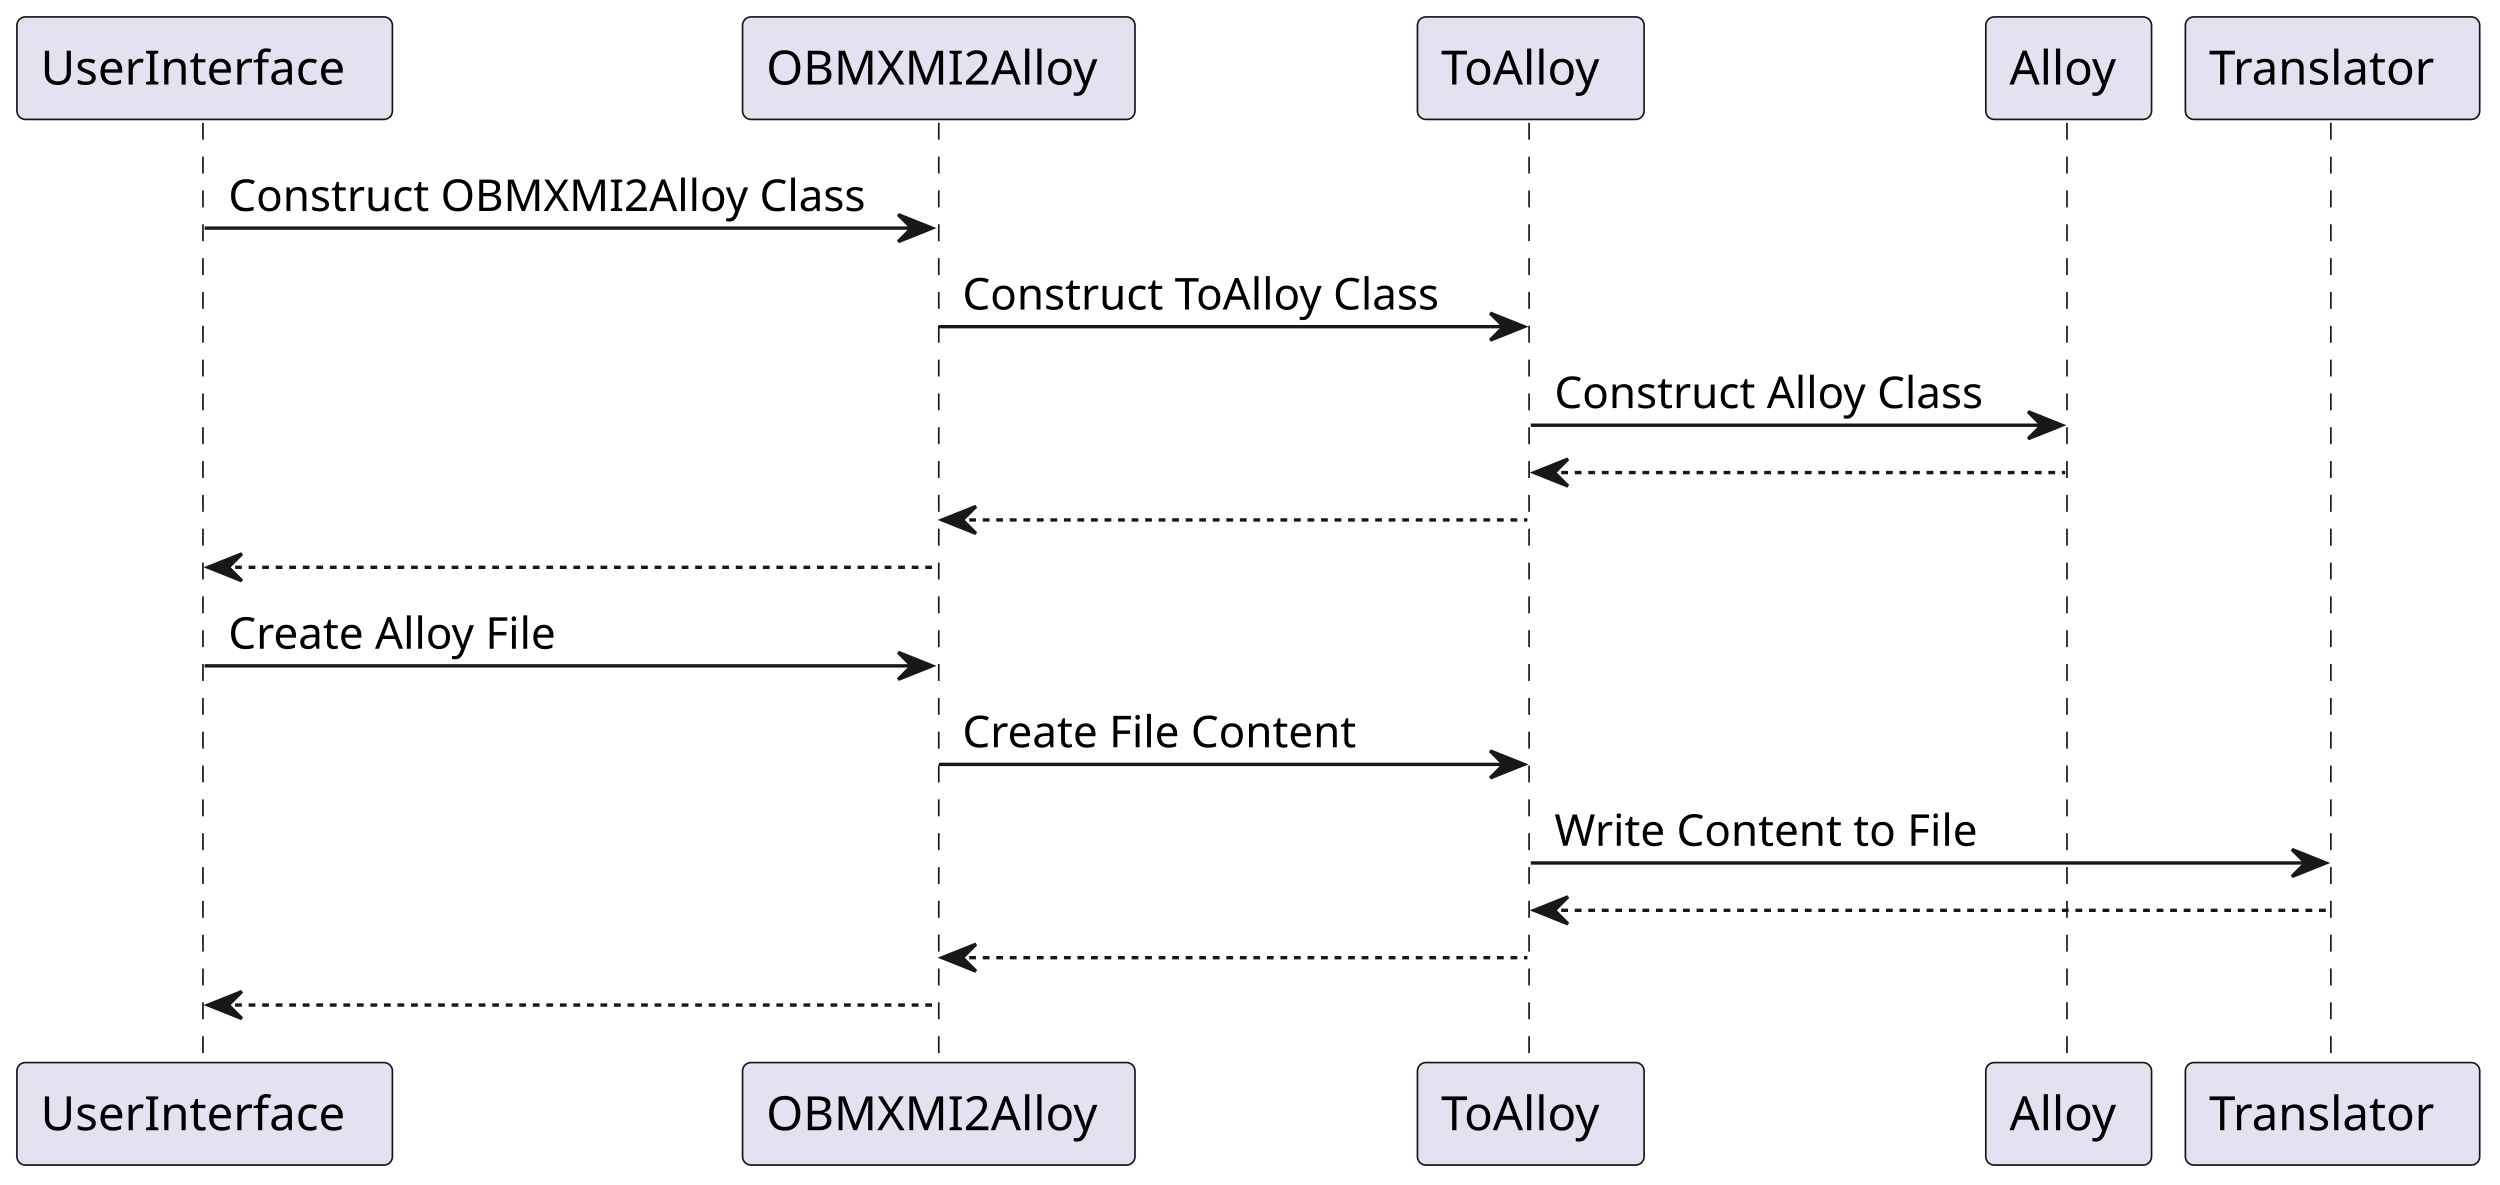
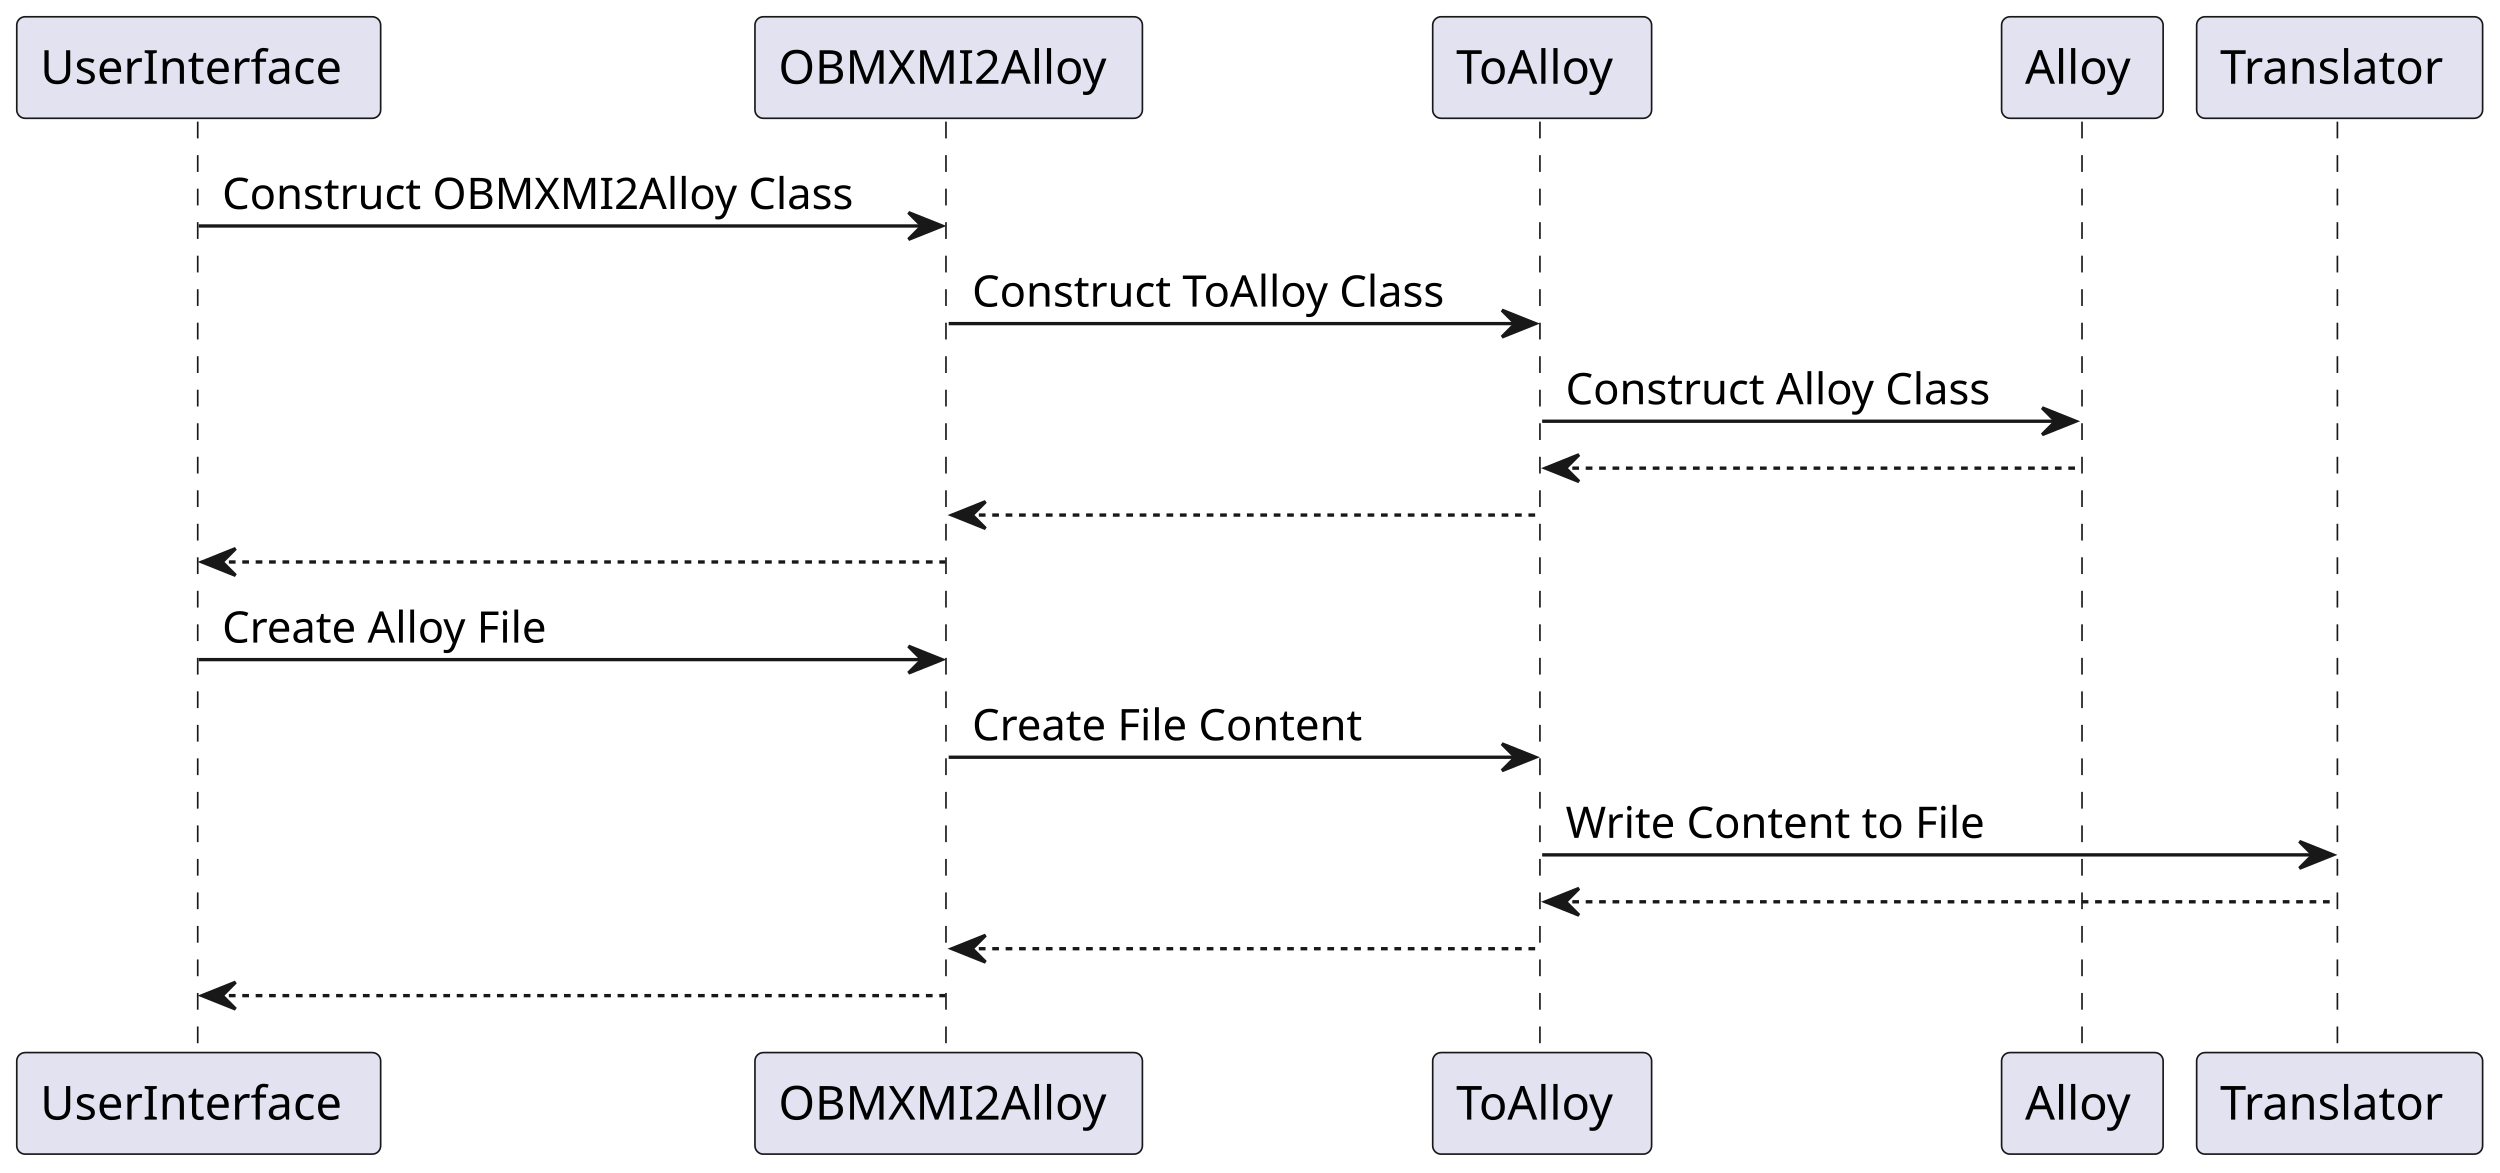
- <svg xmlns="http://www.w3.org/2000/svg" xmlns:xlink="http://www.w3.org/1999/xlink" contentStyleType="text/css" height="350px" preserveAspectRatio="none" style="width:739px;height:350px;background:#FFFFFF;" version="1.1" viewBox="0 0 739 350" width="739px" zoomAndPan="magnify">
+ <svg xmlns="http://www.w3.org/2000/svg" xmlns:xlink="http://www.w3.org/1999/xlink" contentStyleType="text/css" height="350px" preserveAspectRatio="none" style="width:746px;height:350px;background:#FFFFFF;" version="1.1" viewBox="0 0 746 350" width="746px" zoomAndPan="magnify">
  <defs />
  <g>
-     <line style="stroke:#181818;stroke-width:0.5;stroke-dasharray:5.0,5.0;" x1="60" x2="60" y1="36.297" y2="315.094" />
-     <line style="stroke:#181818;stroke-width:0.5;stroke-dasharray:5.0,5.0;" x1="277.5" x2="277.5" y1="36.297" y2="315.094" />
-     <line style="stroke:#181818;stroke-width:0.5;stroke-dasharray:5.0,5.0;" x1="452" x2="452" y1="36.297" y2="315.094" />
-     <line style="stroke:#181818;stroke-width:0.5;stroke-dasharray:5.0,5.0;" x1="611" x2="611" y1="36.297" y2="315.094" />
-     <line style="stroke:#181818;stroke-width:0.5;stroke-dasharray:5.0,5.0;" x1="689" x2="689" y1="36.297" y2="315.094" />
+     <line style="stroke:#181818;stroke-width:0.5;stroke-dasharray:5.0,5.0;" x1="59" x2="59" y1="36.297" y2="315.094" />
+     <line style="stroke:#181818;stroke-width:0.5;stroke-dasharray:5.0,5.0;" x1="282.279" x2="282.279" y1="36.297" y2="315.094" />
+     <line style="stroke:#181818;stroke-width:0.5;stroke-dasharray:5.0,5.0;" x1="459.518" x2="459.518" y1="36.297" y2="315.094" />
+     <line style="stroke:#181818;stroke-width:0.5;stroke-dasharray:5.0,5.0;" x1="621.274" x2="621.274" y1="36.297" y2="315.094" />
+     <line style="stroke:#181818;stroke-width:0.5;stroke-dasharray:5.0,5.0;" x1="697.481" x2="697.481" y1="36.297" y2="315.094" />
    <a href="https://ontological-behavior-modeling.github.io/tester/edu/gatech/gtri/obm/translator/alloy/userinterface/UserInterface.html" target="_top" title="https://ontological-behavior-modeling.github.io/tester/edu/gatech/gtri/obm/translator/alloy/userinterface/UserInterface.html" xlink:actuate="onRequest" xlink:href="https://ontological-behavior-modeling.github.io/tester/edu/gatech/gtri/obm/translator/alloy/userinterface/UserInterface.html" xlink:show="new" xlink:title="https://ontological-behavior-modeling.github.io/tester/edu/gatech/gtri/obm/translator/alloy/userinterface/UserInterface.html" xlink:type="simple">
-       <rect fill="#E2E2F0" height="30.297" rx="2.5" ry="2.5" style="stroke:#181818;stroke-width:0.5;" width="111" x="5" y="5" />
-       <text fill="#000000" font-family="sans-serif" font-size="14" lengthAdjust="spacing" textLength="97" x="12" y="24.995">UserInterface</text>
-       <rect fill="#E2E2F0" height="30.297" rx="2.5" ry="2.5" style="stroke:#181818;stroke-width:0.5;" width="111" x="5" y="314.094" />
-       <text fill="#000000" font-family="sans-serif" font-size="14" lengthAdjust="spacing" textLength="97" x="12" y="334.089">UserInterface</text>
+       <rect fill="#E2E2F0" height="30.297" rx="2.5" ry="2.5" style="stroke:#181818;stroke-width:0.5;" width="108.589" x="5" y="5" />
+       <text fill="#000000" font-family="sans-serif" font-size="14" lengthAdjust="spacing" textLength="94.589" x="12" y="24.995">UserInterface</text>
+       <rect fill="#E2E2F0" height="30.297" rx="2.5" ry="2.5" style="stroke:#181818;stroke-width:0.5;" width="108.589" x="5" y="314.094" />
+       <text fill="#000000" font-family="sans-serif" font-size="14" lengthAdjust="spacing" textLength="94.589" x="12" y="334.089">UserInterface</text>
    </a>
    <a href="https://ontological-behavior-modeling.github.io/tester/edu/gatech/gtri/obm/translator/alloy/fromxmi/OBMXMI2Alloy.html" target="_top" title="https://ontological-behavior-modeling.github.io/tester/edu/gatech/gtri/obm/translator/alloy/fromxmi/OBMXMI2Alloy.html" xlink:actuate="onRequest" xlink:href="https://ontological-behavior-modeling.github.io/tester/edu/gatech/gtri/obm/translator/alloy/fromxmi/OBMXMI2Alloy.html" xlink:show="new" xlink:title="https://ontological-behavior-modeling.github.io/tester/edu/gatech/gtri/obm/translator/alloy/fromxmi/OBMXMI2Alloy.html" xlink:type="simple">
-       <rect fill="#E2E2F0" height="30.297" rx="2.5" ry="2.5" style="stroke:#181818;stroke-width:0.5;" width="116" x="219.5" y="5" />
-       <text fill="#000000" font-family="sans-serif" font-size="14" lengthAdjust="spacing" textLength="102" x="226.5" y="24.995">OBMXMI2Alloy</text>
-       <rect fill="#E2E2F0" height="30.297" rx="2.5" ry="2.5" style="stroke:#181818;stroke-width:0.5;" width="116" x="219.5" y="314.094" />
-       <text fill="#000000" font-family="sans-serif" font-size="14" lengthAdjust="spacing" textLength="102" x="226.5" y="334.089">OBMXMI2Alloy</text>
+       <rect fill="#E2E2F0" height="30.297" rx="2.5" ry="2.5" style="stroke:#181818;stroke-width:0.5;" width="115.616" x="225.279" y="5" />
+       <text fill="#000000" font-family="sans-serif" font-size="14" lengthAdjust="spacing" textLength="101.616" x="232.279" y="24.995">OBMXMI2Alloy</text>
+       <rect fill="#E2E2F0" height="30.297" rx="2.5" ry="2.5" style="stroke:#181818;stroke-width:0.5;" width="115.616" x="225.279" y="314.094" />
+       <text fill="#000000" font-family="sans-serif" font-size="14" lengthAdjust="spacing" textLength="101.616" x="232.279" y="334.089">OBMXMI2Alloy</text>
    </a>
    <a href="https://ontological-behavior-modeling.github.io/tester/edu/gatech/gtri/obm/translator/alloy/fromxmi/ToAlloy.html" target="_top" title="https://ontological-behavior-modeling.github.io/tester/edu/gatech/gtri/obm/translator/alloy/fromxmi/ToAlloy.html" xlink:actuate="onRequest" xlink:href="https://ontological-behavior-modeling.github.io/tester/edu/gatech/gtri/obm/translator/alloy/fromxmi/ToAlloy.html" xlink:show="new" xlink:title="https://ontological-behavior-modeling.github.io/tester/edu/gatech/gtri/obm/translator/alloy/fromxmi/ToAlloy.html" xlink:type="simple">
-       <rect fill="#E2E2F0" height="30.297" rx="2.5" ry="2.5" style="stroke:#181818;stroke-width:0.5;" width="67" x="419" y="5" />
-       <text fill="#000000" font-family="sans-serif" font-size="14" lengthAdjust="spacing" textLength="53" x="426" y="24.995">ToAlloy</text>
-       <rect fill="#E2E2F0" height="30.297" rx="2.5" ry="2.5" style="stroke:#181818;stroke-width:0.5;" width="67" x="419" y="314.094" />
-       <text fill="#000000" font-family="sans-serif" font-size="14" lengthAdjust="spacing" textLength="53" x="426" y="334.089">ToAlloy</text>
+       <rect fill="#E2E2F0" height="30.297" rx="2.5" ry="2.5" style="stroke:#181818;stroke-width:0.5;" width="65.324" x="427.518" y="5" />
+       <text fill="#000000" font-family="sans-serif" font-size="14" lengthAdjust="spacing" textLength="51.324" x="434.518" y="24.995">ToAlloy</text>
+       <rect fill="#E2E2F0" height="30.297" rx="2.5" ry="2.5" style="stroke:#181818;stroke-width:0.5;" width="65.324" x="427.518" y="314.094" />
+       <text fill="#000000" font-family="sans-serif" font-size="14" lengthAdjust="spacing" textLength="51.324" x="434.518" y="334.089">ToAlloy</text>
    </a>
    <a href="https://ontological-behavior-modeling.github.io/tester/edu/gatech/gtri/obm/translator/alloy/Alloy.html" target="_top" title="https://ontological-behavior-modeling.github.io/tester/edu/gatech/gtri/obm/translator/alloy/Alloy.html" xlink:actuate="onRequest" xlink:href="https://ontological-behavior-modeling.github.io/tester/edu/gatech/gtri/obm/translator/alloy/Alloy.html" xlink:show="new" xlink:title="https://ontological-behavior-modeling.github.io/tester/edu/gatech/gtri/obm/translator/alloy/Alloy.html" xlink:type="simple">
-       <rect fill="#E2E2F0" height="30.297" rx="2.5" ry="2.5" style="stroke:#181818;stroke-width:0.5;" width="49" x="587" y="5" />
-       <text fill="#000000" font-family="sans-serif" font-size="14" lengthAdjust="spacing" textLength="35" x="594" y="24.995">Alloy</text>
-       <rect fill="#E2E2F0" height="30.297" rx="2.5" ry="2.5" style="stroke:#181818;stroke-width:0.5;" width="49" x="587" y="314.094" />
-       <text fill="#000000" font-family="sans-serif" font-size="14" lengthAdjust="spacing" textLength="35" x="594" y="334.089">Alloy</text>
+       <rect fill="#E2E2F0" height="30.297" rx="2.5" ry="2.5" style="stroke:#181818;stroke-width:0.5;" width="48.207" x="597.274" y="5" />
+       <text fill="#000000" font-family="sans-serif" font-size="14" lengthAdjust="spacing" textLength="34.207" x="604.274" y="24.995">Alloy</text>
+       <rect fill="#E2E2F0" height="30.297" rx="2.5" ry="2.5" style="stroke:#181818;stroke-width:0.5;" width="48.207" x="597.274" y="314.094" />
+       <text fill="#000000" font-family="sans-serif" font-size="14" lengthAdjust="spacing" textLength="34.207" x="604.274" y="334.089">Alloy</text>
    </a>
    <a href="https://ontological-behavior-modeling.github.io/tester/edu/gatech/gtri/obm/translator/alloy/fromxmi/Translator.html" target="_top" title="https://ontological-behavior-modeling.github.io/tester/edu/gatech/gtri/obm/translator/alloy/fromxmi/Translator.html" xlink:actuate="onRequest" xlink:href="https://ontological-behavior-modeling.github.io/tester/edu/gatech/gtri/obm/translator/alloy/fromxmi/Translator.html" xlink:show="new" xlink:title="https://ontological-behavior-modeling.github.io/tester/edu/gatech/gtri/obm/translator/alloy/fromxmi/Translator.html" xlink:type="simple">
-       <rect fill="#E2E2F0" height="30.297" rx="2.5" ry="2.5" style="stroke:#181818;stroke-width:0.5;" width="87" x="646" y="5" />
-       <text fill="#000000" font-family="sans-serif" font-size="14" lengthAdjust="spacing" textLength="73" x="653" y="24.995">Translator</text>
-       <rect fill="#E2E2F0" height="30.297" rx="2.5" ry="2.5" style="stroke:#181818;stroke-width:0.5;" width="87" x="646" y="314.094" />
-       <text fill="#000000" font-family="sans-serif" font-size="14" lengthAdjust="spacing" textLength="73" x="653" y="334.089">Translator</text>
+       <rect fill="#E2E2F0" height="30.297" rx="2.5" ry="2.5" style="stroke:#181818;stroke-width:0.5;" width="85.333" x="655.481" y="5" />
+       <text fill="#000000" font-family="sans-serif" font-size="14" lengthAdjust="spacing" textLength="71.333" x="662.481" y="24.995">Translator</text>
+       <rect fill="#E2E2F0" height="30.297" rx="2.5" ry="2.5" style="stroke:#181818;stroke-width:0.5;" width="85.333" x="655.481" y="314.094" />
+       <text fill="#000000" font-family="sans-serif" font-size="14" lengthAdjust="spacing" textLength="71.333" x="662.481" y="334.089">Translator</text>
    </a>
    <a href="https://ontological-behavior-modeling.github.io/tester/edu/gatech/gtri/obm/translator/alloy/fromxmi/OBMXMI2Alloy.html#%3Cinit%3E(java.lang.String)" target="_top" title="https://ontological-behavior-modeling.github.io/tester/edu/gatech/gtri/obm/translator/alloy/fromxmi/OBMXMI2Alloy.html#%3Cinit%3E(java.lang.String)" xlink:actuate="onRequest" xlink:href="https://ontological-behavior-modeling.github.io/tester/edu/gatech/gtri/obm/translator/alloy/fromxmi/OBMXMI2Alloy.html#%3Cinit%3E(java.lang.String)" xlink:show="new" xlink:title="https://ontological-behavior-modeling.github.io/tester/edu/gatech/gtri/obm/translator/alloy/fromxmi/OBMXMI2Alloy.html#%3Cinit%3E(java.lang.String)" xlink:type="simple">
-       <polygon fill="#181818" points="265.5,63.43,275.5,67.43,265.5,71.43,269.5,67.43" style="stroke:#181818;stroke-width:1.0;" />
-       <line style="stroke:#181818;stroke-width:1.0;" x1="60.5" x2="271.5" y1="67.43" y2="67.43" />
-       <text fill="#000000" font-family="sans-serif" font-size="13" lengthAdjust="spacing" textLength="193" x="67.5" y="62.364">Construct OBMXMI2Alloy Class</text>
+       <polygon fill="#181818" points="271.087,63.43,281.087,67.43,271.087,71.43,275.087,67.43" style="stroke:#181818;stroke-width:1.0;" />
+       <line style="stroke:#181818;stroke-width:1.0;" x1="59.294" x2="277.087" y1="67.43" y2="67.43" />
+       <text fill="#000000" font-family="sans-serif" font-size="13" lengthAdjust="spacing" textLength="199.792" x="66.294" y="62.364">Construct OBMXMI2Alloy Class</text>
    </a>
    <a href="https://ontological-behavior-modeling.github.io/tester/edu/gatech/gtri/obm/translator/alloy/fromxmi/ToAlloy.html#%3Cinit%3E(java.lang.String)" target="_top" title="https://ontological-behavior-modeling.github.io/tester/edu/gatech/gtri/obm/translator/alloy/fromxmi/ToAlloy.html#%3Cinit%3E(java.lang.String)" xlink:actuate="onRequest" xlink:href="https://ontological-behavior-modeling.github.io/tester/edu/gatech/gtri/obm/translator/alloy/fromxmi/ToAlloy.html#%3Cinit%3E(java.lang.String)" xlink:show="new" xlink:title="https://ontological-behavior-modeling.github.io/tester/edu/gatech/gtri/obm/translator/alloy/fromxmi/ToAlloy.html#%3Cinit%3E(java.lang.String)" xlink:type="simple">
-       <polygon fill="#181818" points="440.5,92.562,450.5,96.562,440.5,100.562,444.5,96.562" style="stroke:#181818;stroke-width:1.0;" />
-       <line style="stroke:#181818;stroke-width:1.0;" x1="277.5" x2="446.5" y1="96.562" y2="96.562" />
-       <text fill="#000000" font-family="sans-serif" font-size="13" lengthAdjust="spacing" textLength="151" x="284.5" y="91.497">Construct ToAlloy Class</text>
+       <polygon fill="#181818" points="448.18,92.562,458.18,96.562,448.18,100.562,452.18,96.562" style="stroke:#181818;stroke-width:1.0;" />
+       <line style="stroke:#181818;stroke-width:1.0;" x1="283.087" x2="454.18" y1="96.562" y2="96.562" />
+       <text fill="#000000" font-family="sans-serif" font-size="13" lengthAdjust="spacing" textLength="153.093" x="290.087" y="91.497">Construct ToAlloy Class</text>
    </a>
    <a href="https://ontological-behavior-modeling.github.io/tester/edu/gatech/gtri/obm/translator/alloy/Alloy.html#%3Cinit%3E(java.lang.String)" target="_top" title="https://ontological-behavior-modeling.github.io/tester/edu/gatech/gtri/obm/translator/alloy/Alloy.html#%3Cinit%3E(java.lang.String)" xlink:actuate="onRequest" xlink:href="https://ontological-behavior-modeling.github.io/tester/edu/gatech/gtri/obm/translator/alloy/Alloy.html#%3Cinit%3E(java.lang.String)" xlink:show="new" xlink:title="https://ontological-behavior-modeling.github.io/tester/edu/gatech/gtri/obm/translator/alloy/Alloy.html#%3Cinit%3E(java.lang.String)" xlink:type="simple">
-       <polygon fill="#181818" points="599.5,121.695,609.5,125.695,599.5,129.695,603.5,125.695" style="stroke:#181818;stroke-width:1.0;" />
-       <line style="stroke:#181818;stroke-width:1.0;" x1="452.5" x2="605.5" y1="125.695" y2="125.695" />
-       <text fill="#000000" font-family="sans-serif" font-size="13" lengthAdjust="spacing" textLength="135" x="459.5" y="120.629">Construct Alloy Class</text>
+       <polygon fill="#181818" points="609.378,121.695,619.378,125.695,609.378,129.695,613.378,125.695" style="stroke:#181818;stroke-width:1.0;" />
+       <line style="stroke:#181818;stroke-width:1.0;" x1="460.18" x2="615.378" y1="125.695" y2="125.695" />
+       <text fill="#000000" font-family="sans-serif" font-size="13" lengthAdjust="spacing" textLength="137.198" x="467.18" y="120.629">Construct Alloy Class</text>
    </a>
-     <polygon fill="#181818" points="463.5,135.695,453.5,139.695,463.5,143.695,459.5,139.695" style="stroke:#181818;stroke-width:1.0;" />
-     <line style="stroke:#181818;stroke-width:1.0;stroke-dasharray:2.0,2.0;" x1="457.5" x2="610.5" y1="139.695" y2="139.695" />
-     <polygon fill="#181818" points="288.5,149.695,278.5,153.695,288.5,157.695,284.5,153.695" style="stroke:#181818;stroke-width:1.0;" />
-     <line style="stroke:#181818;stroke-width:1.0;stroke-dasharray:2.0,2.0;" x1="282.5" x2="451.5" y1="153.695" y2="153.695" />
-     <polygon fill="#181818" points="71.5,163.695,61.5,167.695,71.5,171.695,67.5,167.695" style="stroke:#181818;stroke-width:1.0;" />
-     <line style="stroke:#181818;stroke-width:1.0;stroke-dasharray:2.0,2.0;" x1="65.5" x2="276.5" y1="167.695" y2="167.695" />
+     <polygon fill="#181818" points="471.18,135.695,461.18,139.695,471.18,143.695,467.18,139.695" style="stroke:#181818;stroke-width:1.0;" />
+     <line style="stroke:#181818;stroke-width:1.0;stroke-dasharray:2.0,2.0;" x1="465.18" x2="620.378" y1="139.695" y2="139.695" />
+     <polygon fill="#181818" points="294.087,149.695,284.087,153.695,294.087,157.695,290.087,153.695" style="stroke:#181818;stroke-width:1.0;" />
+     <line style="stroke:#181818;stroke-width:1.0;stroke-dasharray:2.0,2.0;" x1="288.087" x2="459.18" y1="153.695" y2="153.695" />
+     <polygon fill="#181818" points="70.294,163.695,60.294,167.695,70.294,171.695,66.294,167.695" style="stroke:#181818;stroke-width:1.0;" />
+     <line style="stroke:#181818;stroke-width:1.0;stroke-dasharray:2.0,2.0;" x1="64.294" x2="282.087" y1="167.695" y2="167.695" />
    <a href="https://ontological-behavior-modeling.github.io/tester/edu/gatech/gtri/obm/translator/alloy/fromxmi/OBMXMI2Alloy.html#createAlloyFile(java.io.File,java.lang.String,java.io.File)" target="_top" title="https://ontological-behavior-modeling.github.io/tester/edu/gatech/gtri/obm/translator/alloy/fromxmi/OBMXMI2Alloy.html#createAlloyFile(java.io.File,java.lang.String,java.io.File)" xlink:actuate="onRequest" xlink:href="https://ontological-behavior-modeling.github.io/tester/edu/gatech/gtri/obm/translator/alloy/fromxmi/OBMXMI2Alloy.html#createAlloyFile(java.io.File,java.lang.String,java.io.File)" xlink:show="new" xlink:title="https://ontological-behavior-modeling.github.io/tester/edu/gatech/gtri/obm/translator/alloy/fromxmi/OBMXMI2Alloy.html#createAlloyFile(java.io.File,java.lang.String,java.io.File)" xlink:type="simple">
-       <polygon fill="#181818" points="265.5,192.828,275.5,196.828,265.5,200.828,269.5,196.828" style="stroke:#181818;stroke-width:1.0;" />
-       <line style="stroke:#181818;stroke-width:1.0;" x1="60.5" x2="271.5" y1="196.828" y2="196.828" />
-       <text fill="#000000" font-family="sans-serif" font-size="13" lengthAdjust="spacing" textLength="103" x="67.5" y="191.762">Create Alloy File</text>
+       <polygon fill="#181818" points="271.087,192.828,281.087,196.828,271.087,200.828,275.087,196.828" style="stroke:#181818;stroke-width:1.0;" />
+       <line style="stroke:#181818;stroke-width:1.0;" x1="59.294" x2="277.087" y1="196.828" y2="196.828" />
+       <text fill="#000000" font-family="sans-serif" font-size="13" lengthAdjust="spacing" textLength="106.209" x="66.294" y="191.762">Create Alloy File</text>
    </a>
    <a href="https://ontological-behavior-modeling.github.io/tester/edu/gatech/gtri/obm/translator/alloy/fromxmi/ToAlloy.html#createAlloyFile(java.io.File,java.util.Set)" target="_top" title="https://ontological-behavior-modeling.github.io/tester/edu/gatech/gtri/obm/translator/alloy/fromxmi/ToAlloy.html#createAlloyFile(java.io.File,java.util.Set)" xlink:actuate="onRequest" xlink:href="https://ontological-behavior-modeling.github.io/tester/edu/gatech/gtri/obm/translator/alloy/fromxmi/ToAlloy.html#createAlloyFile(java.io.File,java.util.Set)" xlink:show="new" xlink:title="https://ontological-behavior-modeling.github.io/tester/edu/gatech/gtri/obm/translator/alloy/fromxmi/ToAlloy.html#createAlloyFile(java.io.File,java.util.Set)" xlink:type="simple">
-       <polygon fill="#181818" points="440.5,221.961,450.5,225.961,440.5,229.961,444.5,225.961" style="stroke:#181818;stroke-width:1.0;" />
-       <line style="stroke:#181818;stroke-width:1.0;" x1="277.5" x2="446.5" y1="225.961" y2="225.961" />
-       <text fill="#000000" font-family="sans-serif" font-size="13" lengthAdjust="spacing" textLength="123" x="284.5" y="220.895">Create File Content</text>
+       <polygon fill="#181818" points="448.18,221.961,458.18,225.961,448.18,229.961,452.18,225.961" style="stroke:#181818;stroke-width:1.0;" />
+       <line style="stroke:#181818;stroke-width:1.0;" x1="283.087" x2="454.18" y1="225.961" y2="225.961" />
+       <text fill="#000000" font-family="sans-serif" font-size="13" lengthAdjust="spacing" textLength="126.147" x="290.087" y="220.895">Create File Content</text>
    </a>
    <a href="https://ontological-behavior-modeling.github.io/tester/edu/gatech/gtri/obm/translator/alloy/fromxmi/Translator.html#generateAlsFileContents(edu.gatech.gtri.obm.translator.alloy.tofile.AlloyModule,java.lang.String)" target="_top" title="https://ontological-behavior-modeling.github.io/tester/edu/gatech/gtri/obm/translator/alloy/fromxmi/Translator.html#generateAlsFileContents(edu.gatech.gtri.obm.translator.alloy.tofile.AlloyModule,java.lang.String)" xlink:actuate="onRequest" xlink:href="https://ontological-behavior-modeling.github.io/tester/edu/gatech/gtri/obm/translator/alloy/fromxmi/Translator.html#generateAlsFileContents(edu.gatech.gtri.obm.translator.alloy.tofile.AlloyModule,java.lang.String)" xlink:show="new" xlink:title="https://ontological-behavior-modeling.github.io/tester/edu/gatech/gtri/obm/translator/alloy/fromxmi/Translator.html#generateAlsFileContents(edu.gatech.gtri.obm.translator.alloy.tofile.AlloyModule,java.lang.String)" xlink:type="simple">
-       <polygon fill="#181818" points="677.5,251.094,687.5,255.094,677.5,259.094,681.5,255.094" style="stroke:#181818;stroke-width:1.0;" />
-       <line style="stroke:#181818;stroke-width:1.0;" x1="452.5" x2="683.5" y1="255.094" y2="255.094" />
-       <text fill="#000000" font-family="sans-serif" font-size="13" lengthAdjust="spacing" textLength="131" x="459.5" y="250.028">Write Content to File</text>
+       <polygon fill="#181818" points="686.148,251.094,696.148,255.094,686.148,259.094,690.148,255.094" style="stroke:#181818;stroke-width:1.0;" />
+       <line style="stroke:#181818;stroke-width:1.0;" x1="460.18" x2="692.148" y1="255.094" y2="255.094" />
+       <text fill="#000000" font-family="sans-serif" font-size="13" lengthAdjust="spacing" textLength="134.754" x="467.18" y="250.028">Write Content to File</text>
    </a>
-     <polygon fill="#181818" points="463.5,265.094,453.5,269.094,463.5,273.094,459.5,269.094" style="stroke:#181818;stroke-width:1.0;" />
-     <line style="stroke:#181818;stroke-width:1.0;stroke-dasharray:2.0,2.0;" x1="457.5" x2="688.5" y1="269.094" y2="269.094" />
-     <polygon fill="#181818" points="288.5,279.094,278.5,283.094,288.5,287.094,284.5,283.094" style="stroke:#181818;stroke-width:1.0;" />
-     <line style="stroke:#181818;stroke-width:1.0;stroke-dasharray:2.0,2.0;" x1="282.5" x2="451.5" y1="283.094" y2="283.094" />
-     <polygon fill="#181818" points="71.5,293.094,61.5,297.094,71.5,301.094,67.5,297.094" style="stroke:#181818;stroke-width:1.0;" />
-     <line style="stroke:#181818;stroke-width:1.0;stroke-dasharray:2.0,2.0;" x1="65.5" x2="276.5" y1="297.094" y2="297.094" />
+     <polygon fill="#181818" points="471.18,265.094,461.18,269.094,471.18,273.094,467.18,269.094" style="stroke:#181818;stroke-width:1.0;" />
+     <line style="stroke:#181818;stroke-width:1.0;stroke-dasharray:2.0,2.0;" x1="465.18" x2="697.148" y1="269.094" y2="269.094" />
+     <polygon fill="#181818" points="294.087,279.094,284.087,283.094,294.087,287.094,290.087,283.094" style="stroke:#181818;stroke-width:1.0;" />
+     <line style="stroke:#181818;stroke-width:1.0;stroke-dasharray:2.0,2.0;" x1="288.087" x2="459.18" y1="283.094" y2="283.094" />
+     <polygon fill="#181818" points="70.294,293.094,60.294,297.094,70.294,301.094,66.294,297.094" style="stroke:#181818;stroke-width:1.0;" />
+     <line style="stroke:#181818;stroke-width:1.0;stroke-dasharray:2.0,2.0;" x1="64.294" x2="282.087" y1="297.094" y2="297.094" />
  </g>
</svg>
